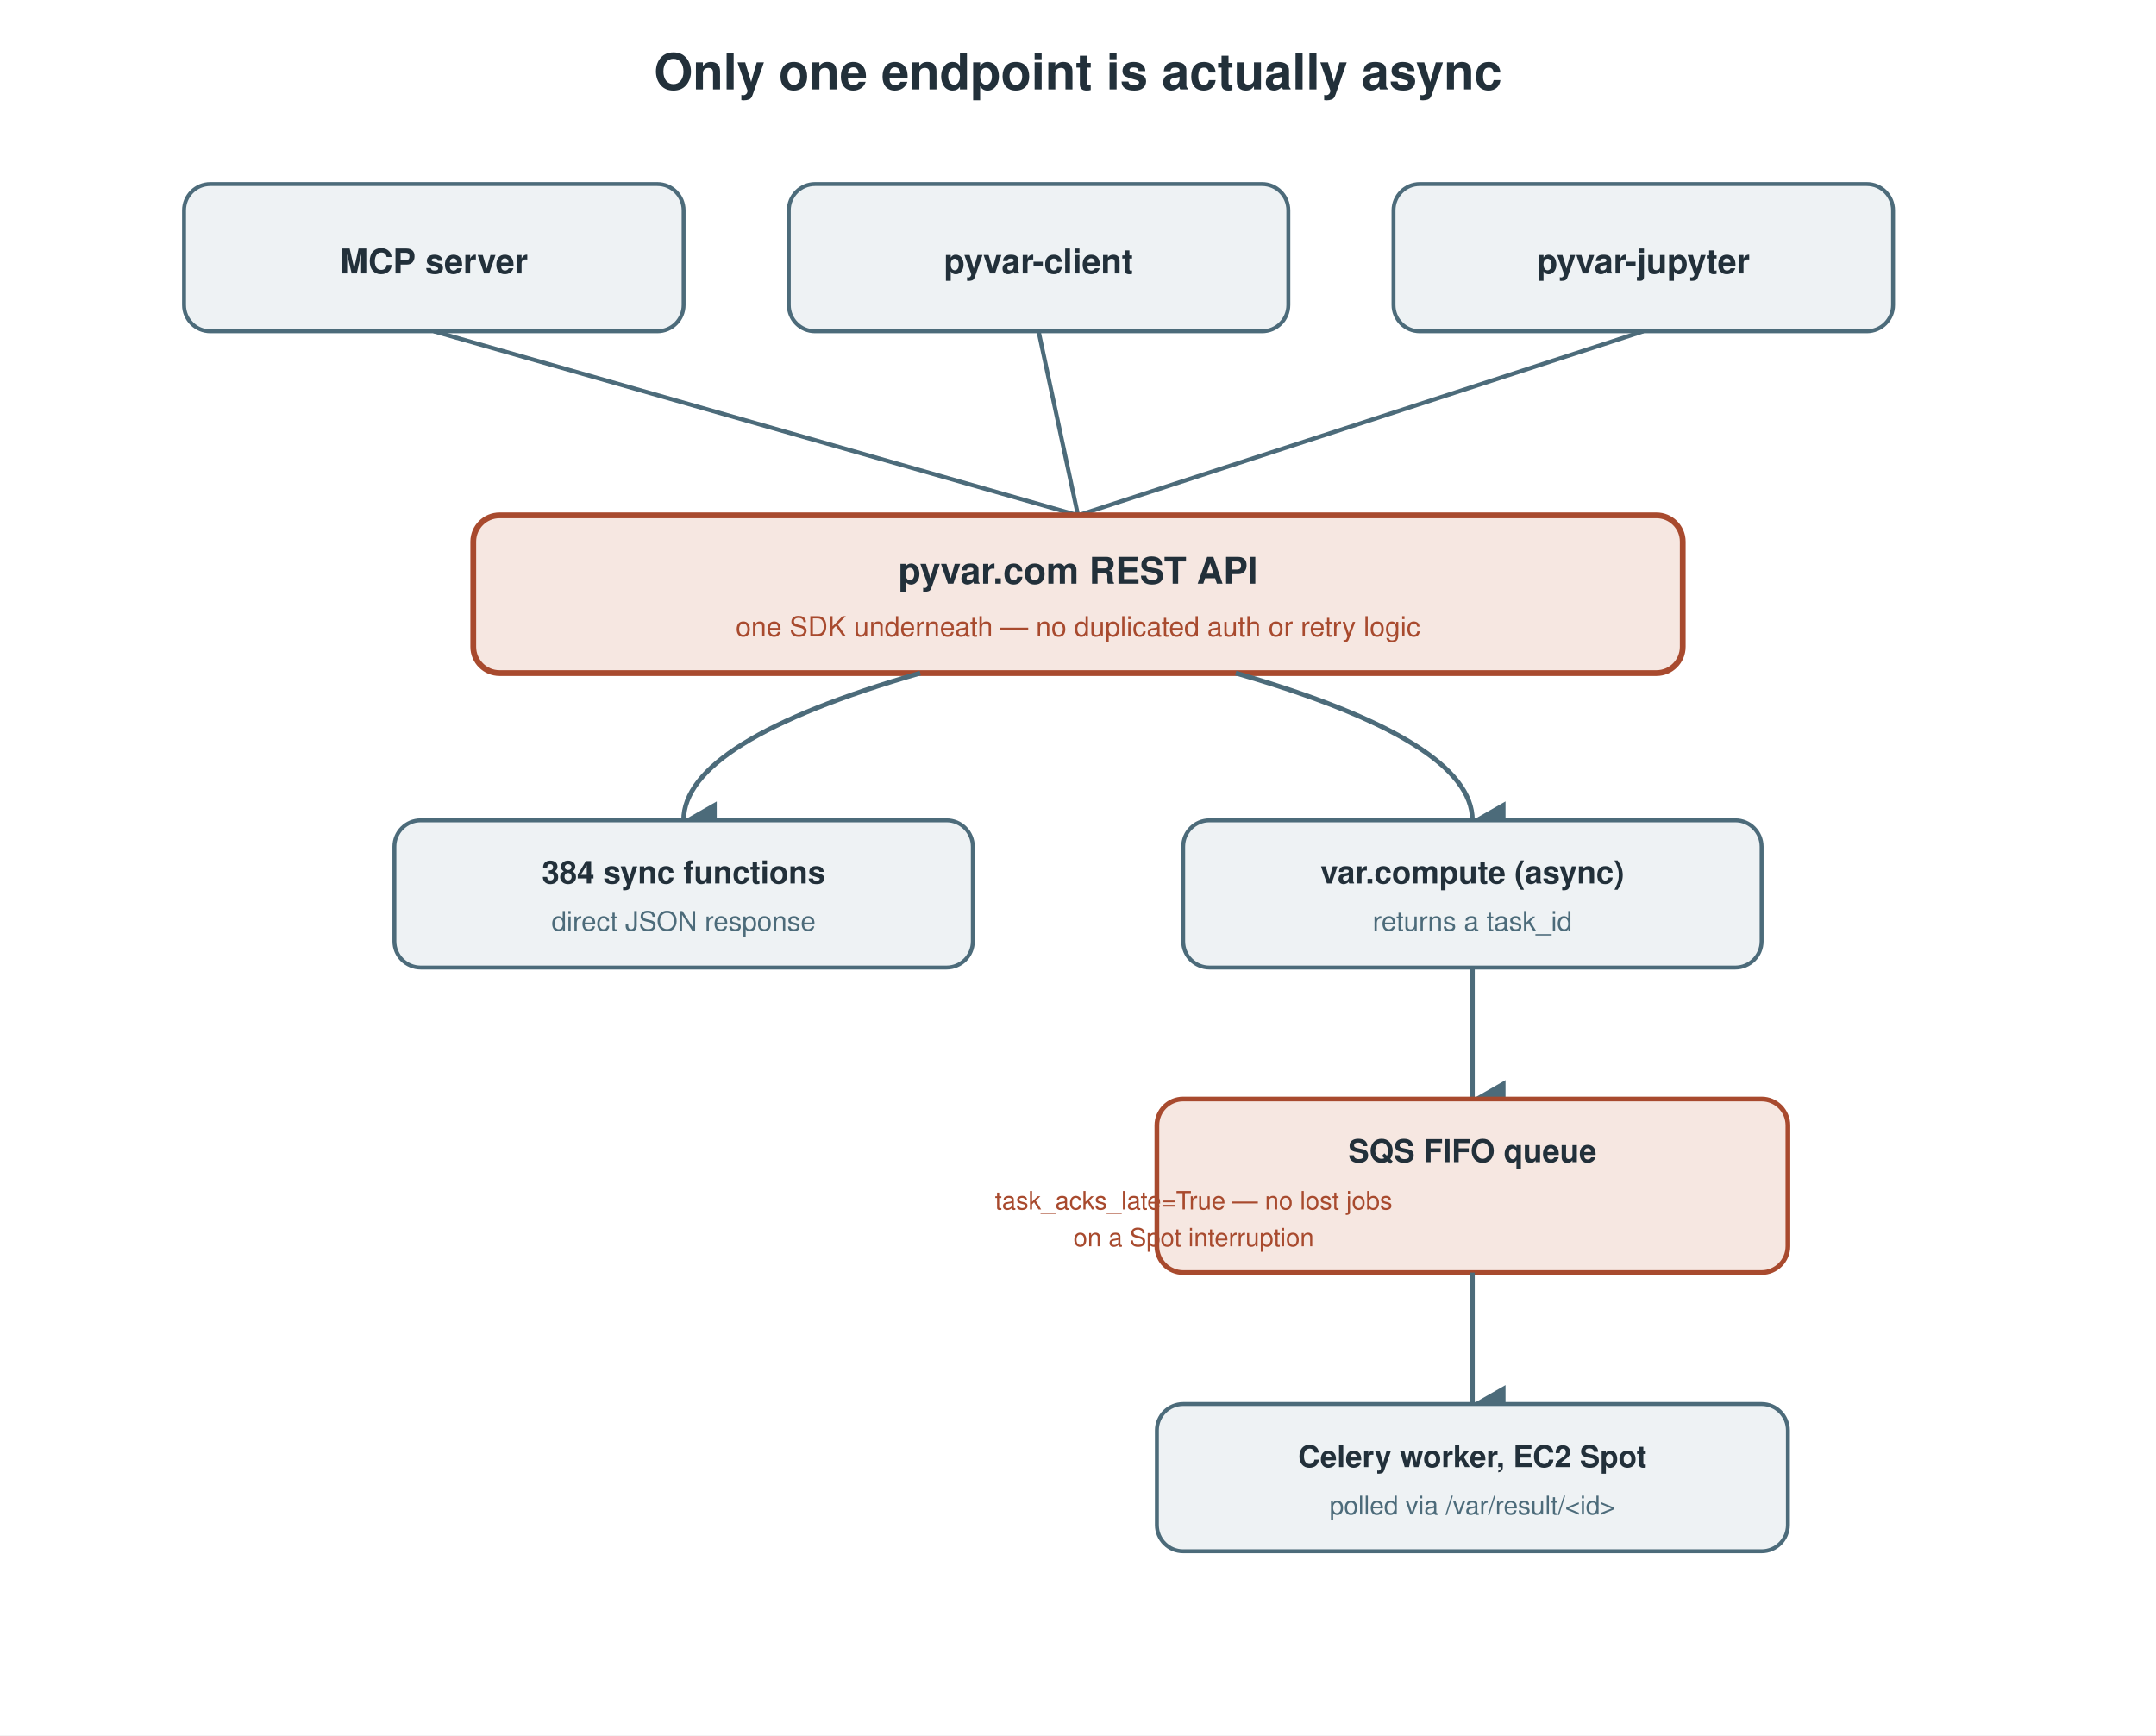
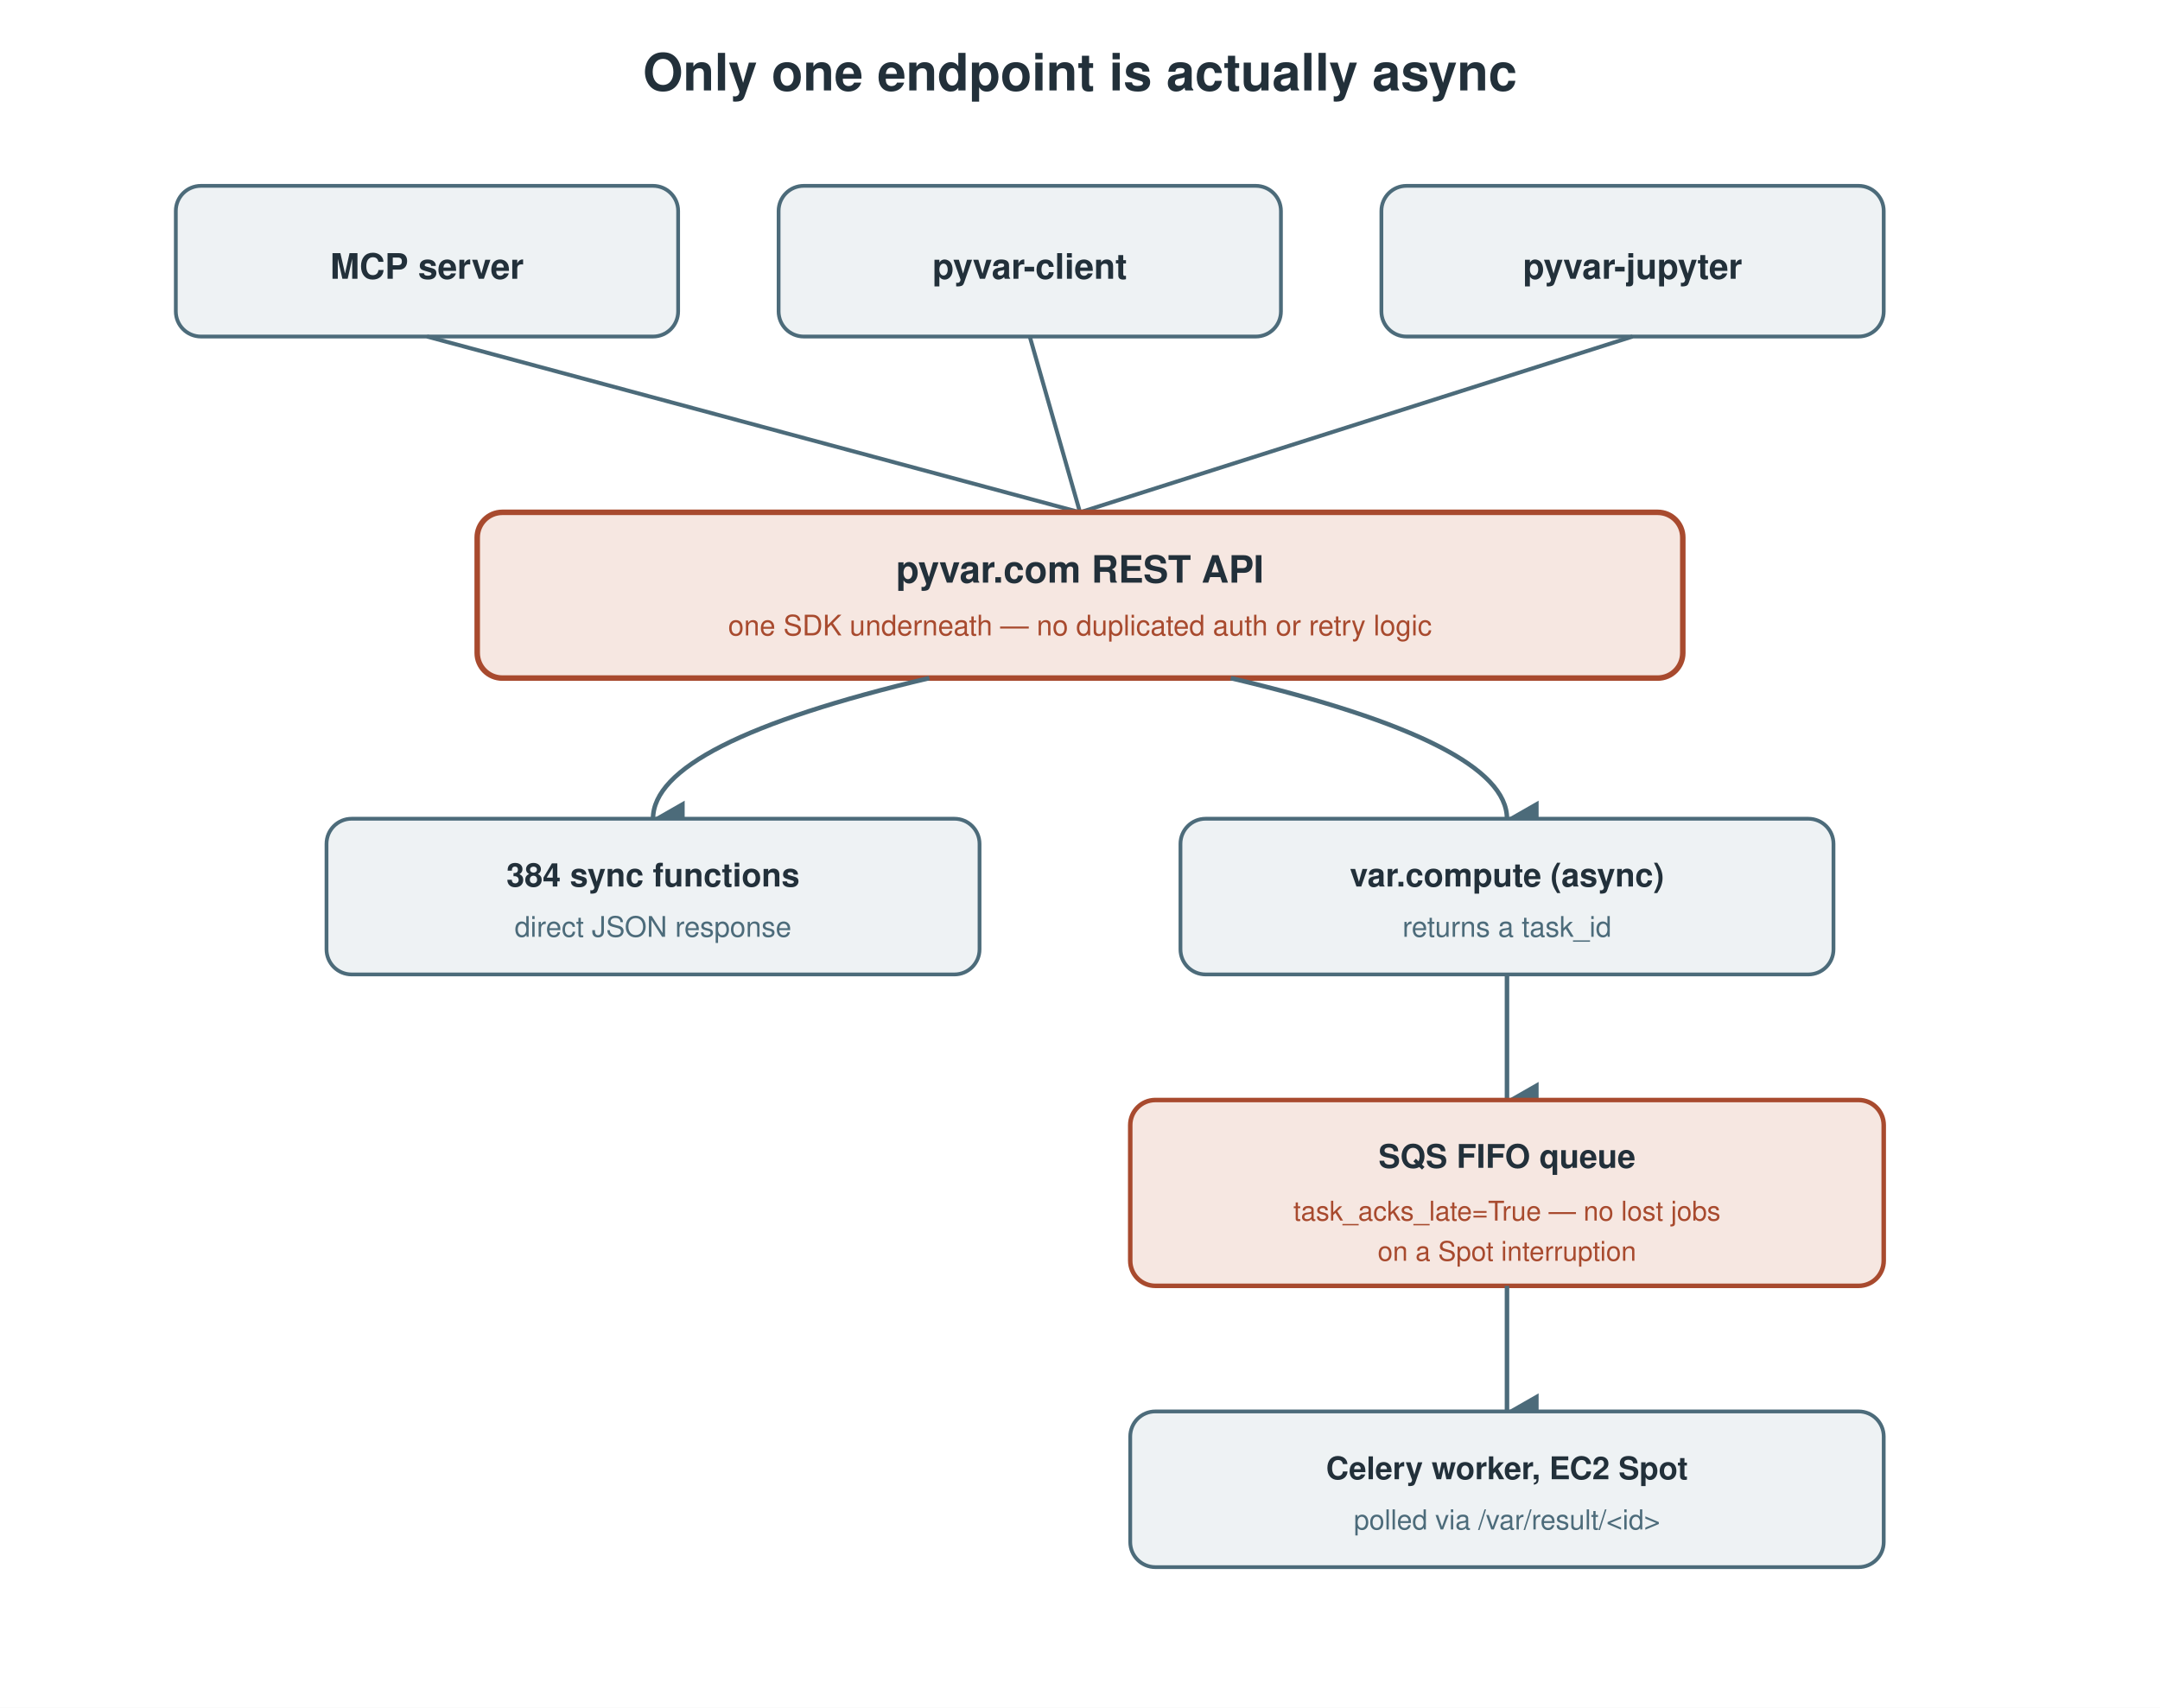
- <svg xmlns="http://www.w3.org/2000/svg" width="820" height="660" viewBox="0 0 820 660">
-   <rect width="820" height="660" fill="#ffffff" />
-   <text x="410.0" y="34" font-family="Helvetica, Arial, sans-serif" font-size="19" font-weight="700" fill="#22303a" text-anchor="middle">Only one endpoint is actually async</text>
-   <rect x="70" y="70" width="190" height="56" rx="10" fill="#eef2f4" stroke="#4c6b7a" stroke-width="1.5" />
-   <text x="165.0" y="104" font-family="Helvetica, Arial, sans-serif" font-size="13" font-weight="700" fill="#22303a" text-anchor="middle">MCP server</text>
-   <rect x="300" y="70" width="190" height="56" rx="10" fill="#eef2f4" stroke="#4c6b7a" stroke-width="1.5" />
-   <text x="395.0" y="104" font-family="Helvetica, Arial, sans-serif" font-size="13" font-weight="700" fill="#22303a" text-anchor="middle">pyvar-client</text>
-   <rect x="530" y="70" width="190" height="56" rx="10" fill="#eef2f4" stroke="#4c6b7a" stroke-width="1.5" />
-   <text x="625.0" y="104" font-family="Helvetica, Arial, sans-serif" font-size="13" font-weight="700" fill="#22303a" text-anchor="middle">pyvar-jupyter</text>
-   <line x1="165.0" y1="126" x2="410.0" y2="196" stroke="#4c6b7a" stroke-width="1.6" />
-   <line x1="395.0" y1="126" x2="410.0" y2="196" stroke="#4c6b7a" stroke-width="1.6" />
-   <line x1="625.0" y1="126" x2="410.0" y2="196" stroke="#4c6b7a" stroke-width="1.6" />
-   <rect x="180.0" y="196" width="460" height="60" rx="10" fill="#f6e7e1" stroke="#a84a2e" stroke-width="2.2" />
-   <text x="410.0" y="222" font-family="Helvetica, Arial, sans-serif" font-size="14" font-weight="700" fill="#22303a" text-anchor="middle">pyvar.com REST API</text>
-   <text x="410.0" y="242" font-family="Helvetica, Arial, sans-serif" font-size="10.5" font-weight="normal" fill="#a84a2e" text-anchor="middle">one SDK underneath — no duplicated auth or retry logic</text>
+ <svg xmlns="http://www.w3.org/2000/svg" width="860" height="680" viewBox="0 0 860 680">
+   <rect width="860" height="680" fill="#ffffff" />
+   <text x="430.0" y="36" font-family="Helvetica, Arial, sans-serif" font-size="20.5" font-weight="700" fill="#22303a" text-anchor="middle">Only one endpoint is actually async</text>
+   <rect x="70" y="74" width="200" height="60" rx="10" fill="#eef2f4" stroke="#4c6b7a" stroke-width="1.5" />
+   <text x="170.0" y="111" font-family="Helvetica, Arial, sans-serif" font-size="14" font-weight="700" fill="#22303a" text-anchor="middle">MCP server</text>
+   <rect x="310" y="74" width="200" height="60" rx="10" fill="#eef2f4" stroke="#4c6b7a" stroke-width="1.5" />
+   <text x="410.0" y="111" font-family="Helvetica, Arial, sans-serif" font-size="14" font-weight="700" fill="#22303a" text-anchor="middle">pyvar-client</text>
+   <rect x="550" y="74" width="200" height="60" rx="10" fill="#eef2f4" stroke="#4c6b7a" stroke-width="1.5" />
+   <text x="650.0" y="111" font-family="Helvetica, Arial, sans-serif" font-size="14" font-weight="700" fill="#22303a" text-anchor="middle">pyvar-jupyter</text>
+   <line x1="170.0" y1="134" x2="430.0" y2="204" stroke="#4c6b7a" stroke-width="1.6" />
+   <line x1="410.0" y1="134" x2="430.0" y2="204" stroke="#4c6b7a" stroke-width="1.6" />
+   <line x1="650.0" y1="134" x2="430.0" y2="204" stroke="#4c6b7a" stroke-width="1.6" />
+   <rect x="190.0" y="204" width="480" height="66" rx="10" fill="#f6e7e1" stroke="#a84a2e" stroke-width="2.2" />
+   <text x="430.0" y="232" font-family="Helvetica, Arial, sans-serif" font-size="15" font-weight="700" fill="#22303a" text-anchor="middle">pyvar.com REST API</text>
+   <text x="430.0" y="253" font-family="Helvetica, Arial, sans-serif" font-size="11.3" font-weight="normal" fill="#a84a2e" text-anchor="middle">one SDK underneath — no duplicated auth or retry logic</text>
  <defs>
    <marker id="rpL" markerWidth="8" markerHeight="8" refX="4" refY="7" orient="auto">
      <path d="M0,0 L8,0 L4,7 z" fill="#4c6b7a" />
    </marker>
    <marker id="rpR" markerWidth="8" markerHeight="8" refX="4" refY="7" orient="auto">
      <path d="M0,0 L8,0 L4,7 z" fill="#4c6b7a" />
    </marker>
  </defs>
-   <path d="M 350.0 256 Q 260.0 282 260.0 312" fill="none" stroke="#4c6b7a" stroke-width="1.8" marker-end="url(#rpL)" />
-   <path d="M 470.0 256 Q 560.0 282 560.0 312" fill="none" stroke="#4c6b7a" stroke-width="1.8" marker-end="url(#rpR)" />
-   <rect x="150.0" y="312" width="220" height="56" rx="10" fill="#eef2f4" stroke="#4c6b7a" stroke-width="1.5" />
-   <text x="260.0" y="336" font-family="Helvetica, Arial, sans-serif" font-size="12" font-weight="700" fill="#22303a" text-anchor="middle">384 sync functions</text>
-   <text x="260.0" y="354" font-family="Helvetica, Arial, sans-serif" font-size="10.3" font-weight="normal" fill="#4c6b7a" text-anchor="middle">direct JSON response</text>
-   <rect x="450.0" y="312" width="220" height="56" rx="10" fill="#eef2f4" stroke="#4c6b7a" stroke-width="1.5" />
-   <text x="560.0" y="336" font-family="Helvetica, Arial, sans-serif" font-size="12" font-weight="700" fill="#22303a" text-anchor="middle">var.compute (async)</text>
-   <text x="560.0" y="354" font-family="Helvetica, Arial, sans-serif" font-size="10.3" font-weight="normal" fill="#4c6b7a" text-anchor="middle">returns a task_id</text>
+   <path d="M 370.0 270 Q 260.0 296 260.0 326" fill="none" stroke="#4c6b7a" stroke-width="1.8" marker-end="url(#rpL)" />
+   <path d="M 490.0 270 Q 600.0 296 600.0 326" fill="none" stroke="#4c6b7a" stroke-width="1.8" marker-end="url(#rpR)" />
+   <rect x="130.0" y="326" width="260" height="62" rx="10" fill="#eef2f4" stroke="#4c6b7a" stroke-width="1.5" />
+   <text x="260.0" y="353" font-family="Helvetica, Arial, sans-serif" font-size="13" font-weight="700" fill="#22303a" text-anchor="middle">384 sync functions</text>
+   <text x="260.0" y="373" font-family="Helvetica, Arial, sans-serif" font-size="11.3" font-weight="normal" fill="#4c6b7a" text-anchor="middle">direct JSON response</text>
+   <rect x="470.0" y="326" width="260" height="62" rx="10" fill="#eef2f4" stroke="#4c6b7a" stroke-width="1.5" />
+   <text x="600.0" y="353" font-family="Helvetica, Arial, sans-serif" font-size="13" font-weight="700" fill="#22303a" text-anchor="middle">var.compute (async)</text>
+   <text x="600.0" y="373" font-family="Helvetica, Arial, sans-serif" font-size="11.3" font-weight="normal" fill="#4c6b7a" text-anchor="middle">returns a task_id</text>
  <defs>
-     <marker id="ah40931" markerWidth="8" markerHeight="8" refX="4" refY="7" orient="auto">
+     <marker id="ah73813" markerWidth="8" markerHeight="8" refX="4" refY="7" orient="auto">
      <path d="M0,0 L8,0 L4,7 z" fill="#4c6b7a" />
    </marker>
  </defs>
-   <line x1="560.0" y1="368" x2="560.0" y2="418" stroke="#4c6b7a" stroke-width="1.8" marker-end="url(#ah40931)" />
-   <rect x="440.0" y="418" width="240" height="66" rx="10" fill="#f6e7e1" stroke="#a84a2e" stroke-width="1.8" />
-   <text x="560.0" y="442" font-family="Helvetica, Arial, sans-serif" font-size="12" font-weight="700" fill="#22303a" text-anchor="middle">SQS FIFO queue</text>
-   <text x="454.0" y="460" font-family="Helvetica, Arial, sans-serif" font-size="9.6" font-weight="normal" fill="#a84a2e" text-anchor="middle">task_acks_late=True — no lost jobs</text>
-   <text x="454.0" y="474" font-family="Helvetica, Arial, sans-serif" font-size="9.6" font-weight="normal" fill="#a84a2e" text-anchor="middle">on a Spot interruption</text>
+   <line x1="600.0" y1="388" x2="600.0" y2="438" stroke="#4c6b7a" stroke-width="1.8" marker-end="url(#ah73813)" />
+   <rect x="450.0" y="438" width="300" height="74" rx="10" fill="#f6e7e1" stroke="#a84a2e" stroke-width="1.8" />
+   <text x="600.0" y="465" font-family="Helvetica, Arial, sans-serif" font-size="13" font-weight="700" fill="#22303a" text-anchor="middle">SQS FIFO queue</text>
+   <text x="600.0" y="486" font-family="Helvetica, Arial, sans-serif" font-size="10.8" font-weight="normal" fill="#a84a2e" text-anchor="middle">task_acks_late=True — no lost jobs</text>
+   <text x="600.0" y="502" font-family="Helvetica, Arial, sans-serif" font-size="10.8" font-weight="normal" fill="#a84a2e" text-anchor="middle">on a Spot interruption</text>
  <defs>
-     <marker id="ah22645" markerWidth="8" markerHeight="8" refX="4" refY="7" orient="auto">
+     <marker id="ah81705" markerWidth="8" markerHeight="8" refX="4" refY="7" orient="auto">
      <path d="M0,0 L8,0 L4,7 z" fill="#4c6b7a" />
    </marker>
  </defs>
-   <line x1="560.0" y1="484" x2="560.0" y2="534" stroke="#4c6b7a" stroke-width="1.8" marker-end="url(#ah22645)" />
-   <rect x="440.0" y="534" width="240" height="56" rx="10" fill="#eef2f4" stroke="#4c6b7a" stroke-width="1.5" />
-   <text x="560.0" y="558" font-family="Helvetica, Arial, sans-serif" font-size="11.5" font-weight="700" fill="#22303a" text-anchor="middle">Celery worker, EC2 Spot</text>
-   <text x="560.0" y="576" font-family="Helvetica, Arial, sans-serif" font-size="9.8" font-weight="normal" fill="#4c6b7a" text-anchor="middle">polled via /var/result/&lt;id&gt;</text>
+   <line x1="600.0" y1="512" x2="600.0" y2="562" stroke="#4c6b7a" stroke-width="1.8" marker-end="url(#ah81705)" />
+   <rect x="450.0" y="562" width="300" height="62" rx="10" fill="#eef2f4" stroke="#4c6b7a" stroke-width="1.5" />
+   <text x="600.0" y="589" font-family="Helvetica, Arial, sans-serif" font-size="12.5" font-weight="700" fill="#22303a" text-anchor="middle">Celery worker, EC2 Spot</text>
+   <text x="600.0" y="609" font-family="Helvetica, Arial, sans-serif" font-size="11" font-weight="normal" fill="#4c6b7a" text-anchor="middle">polled via /var/result/&lt;id&gt;</text>
</svg>
